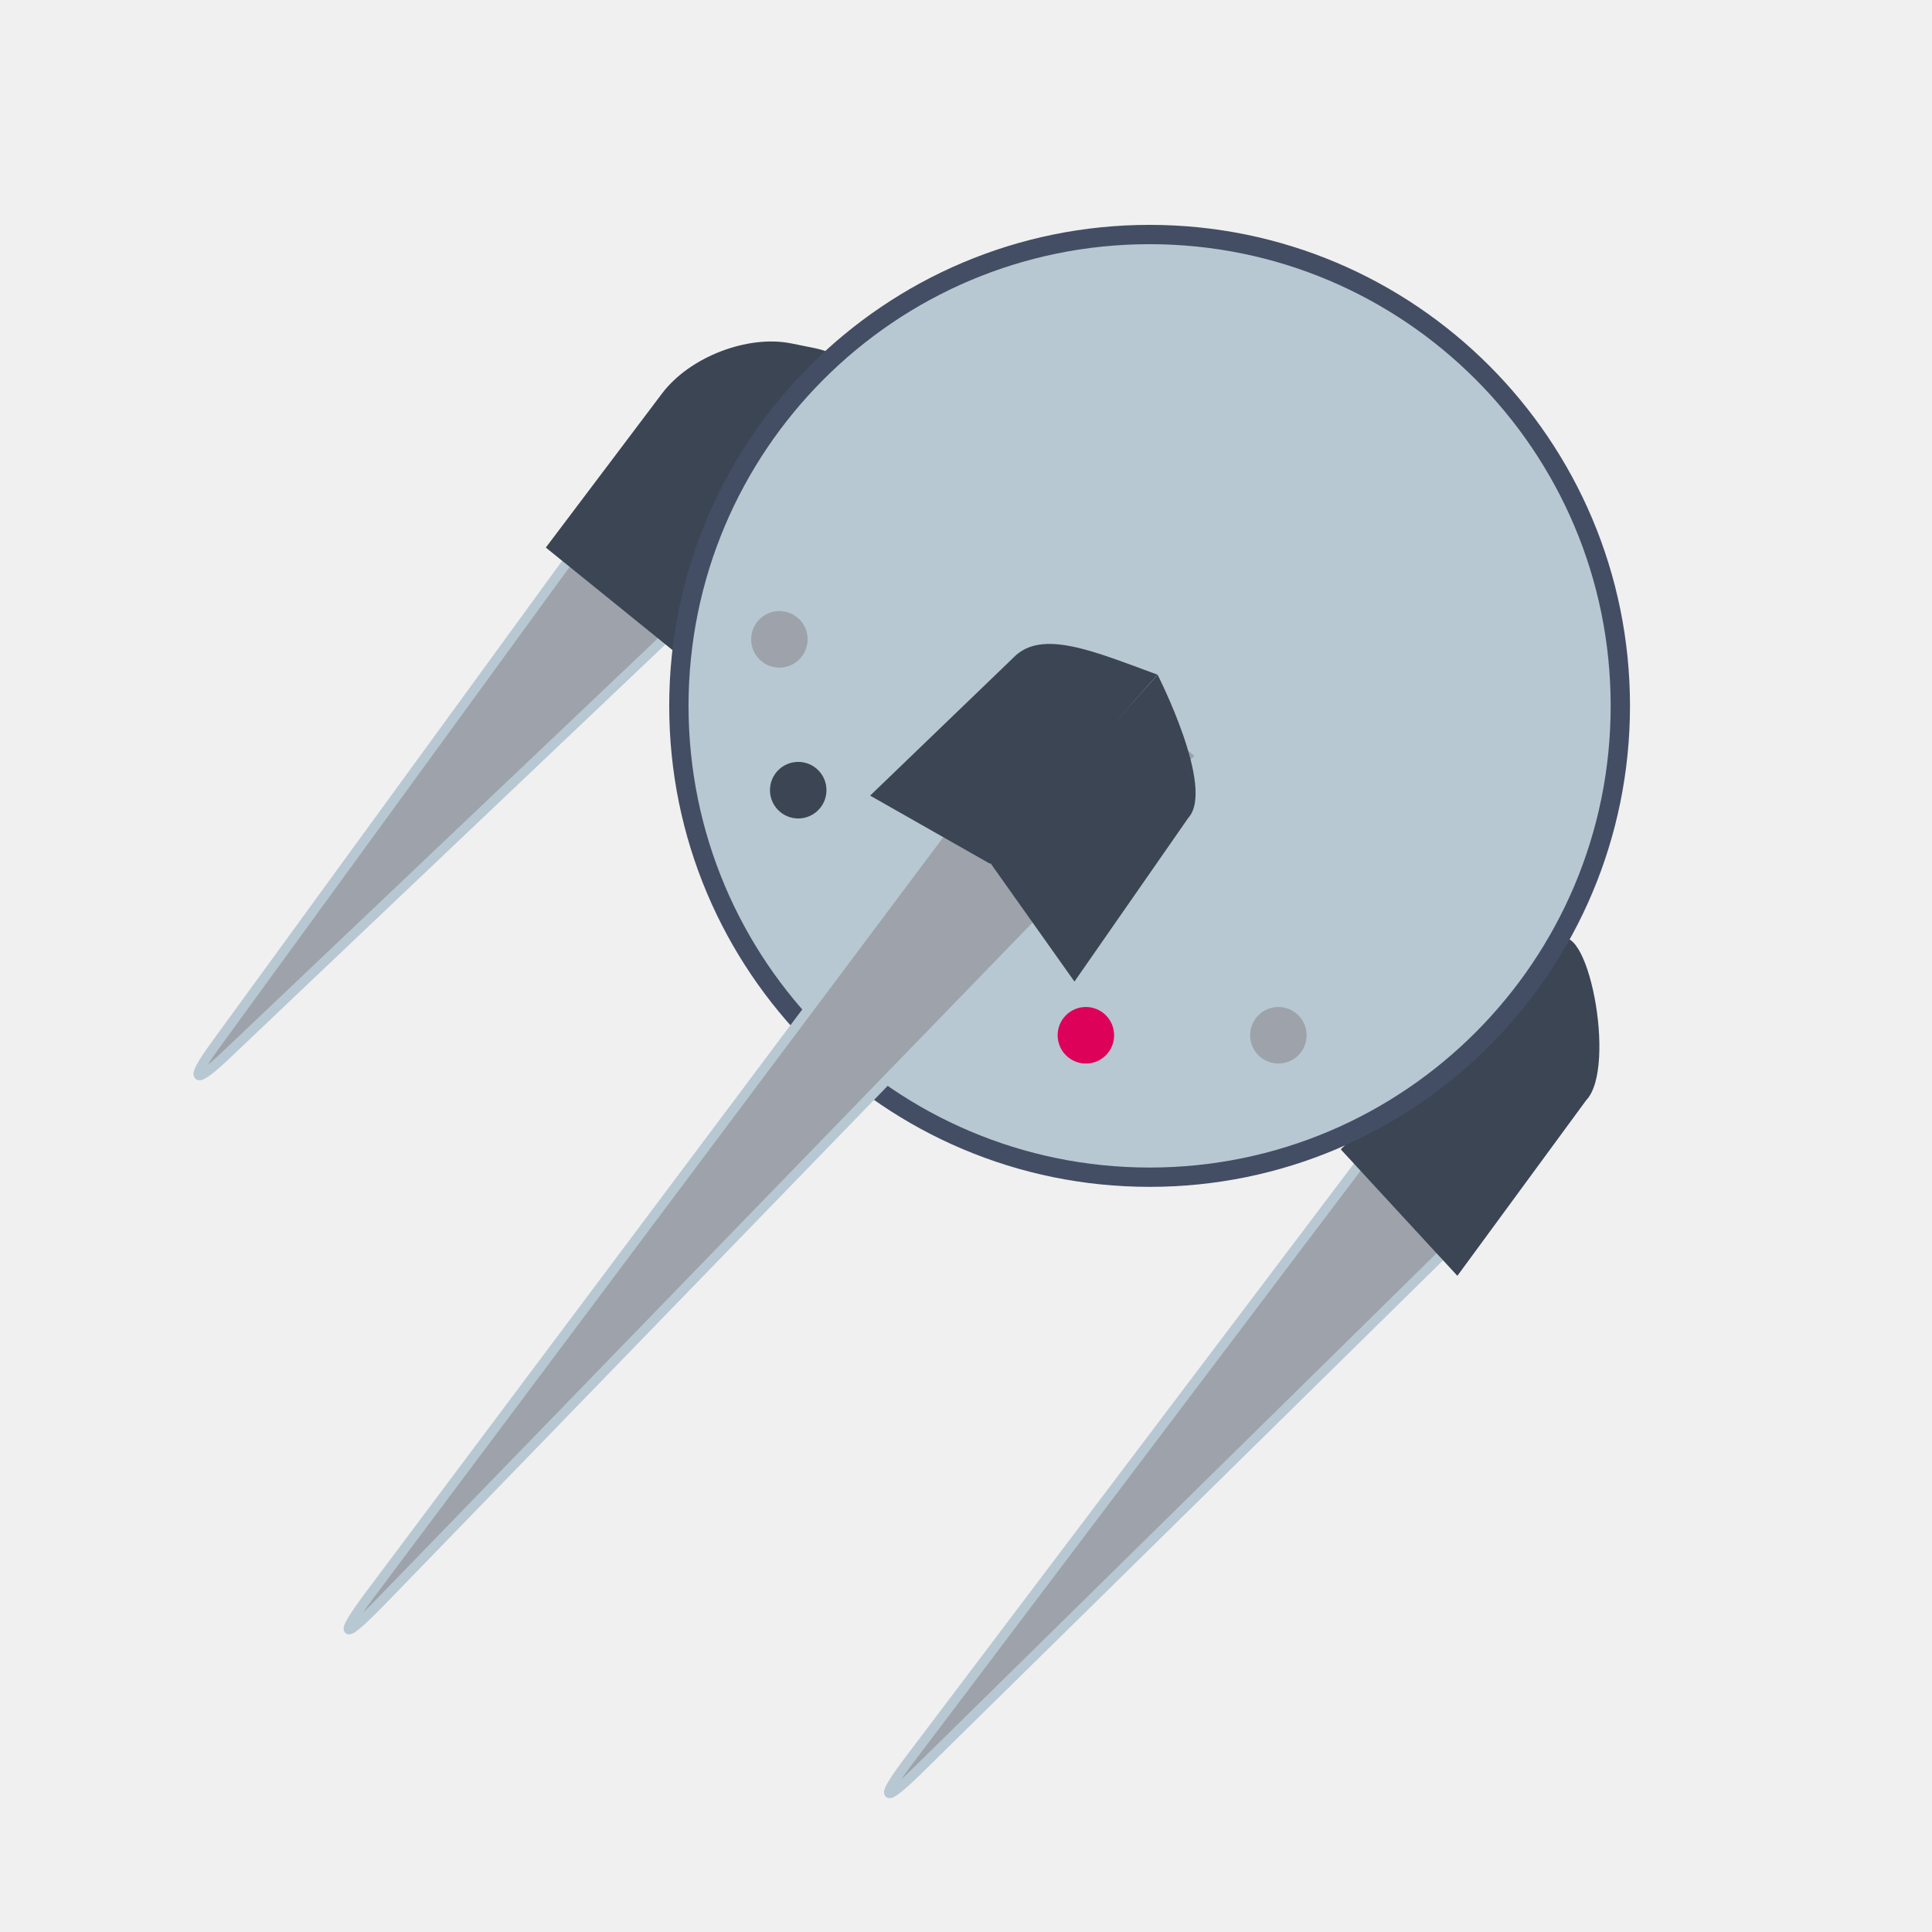
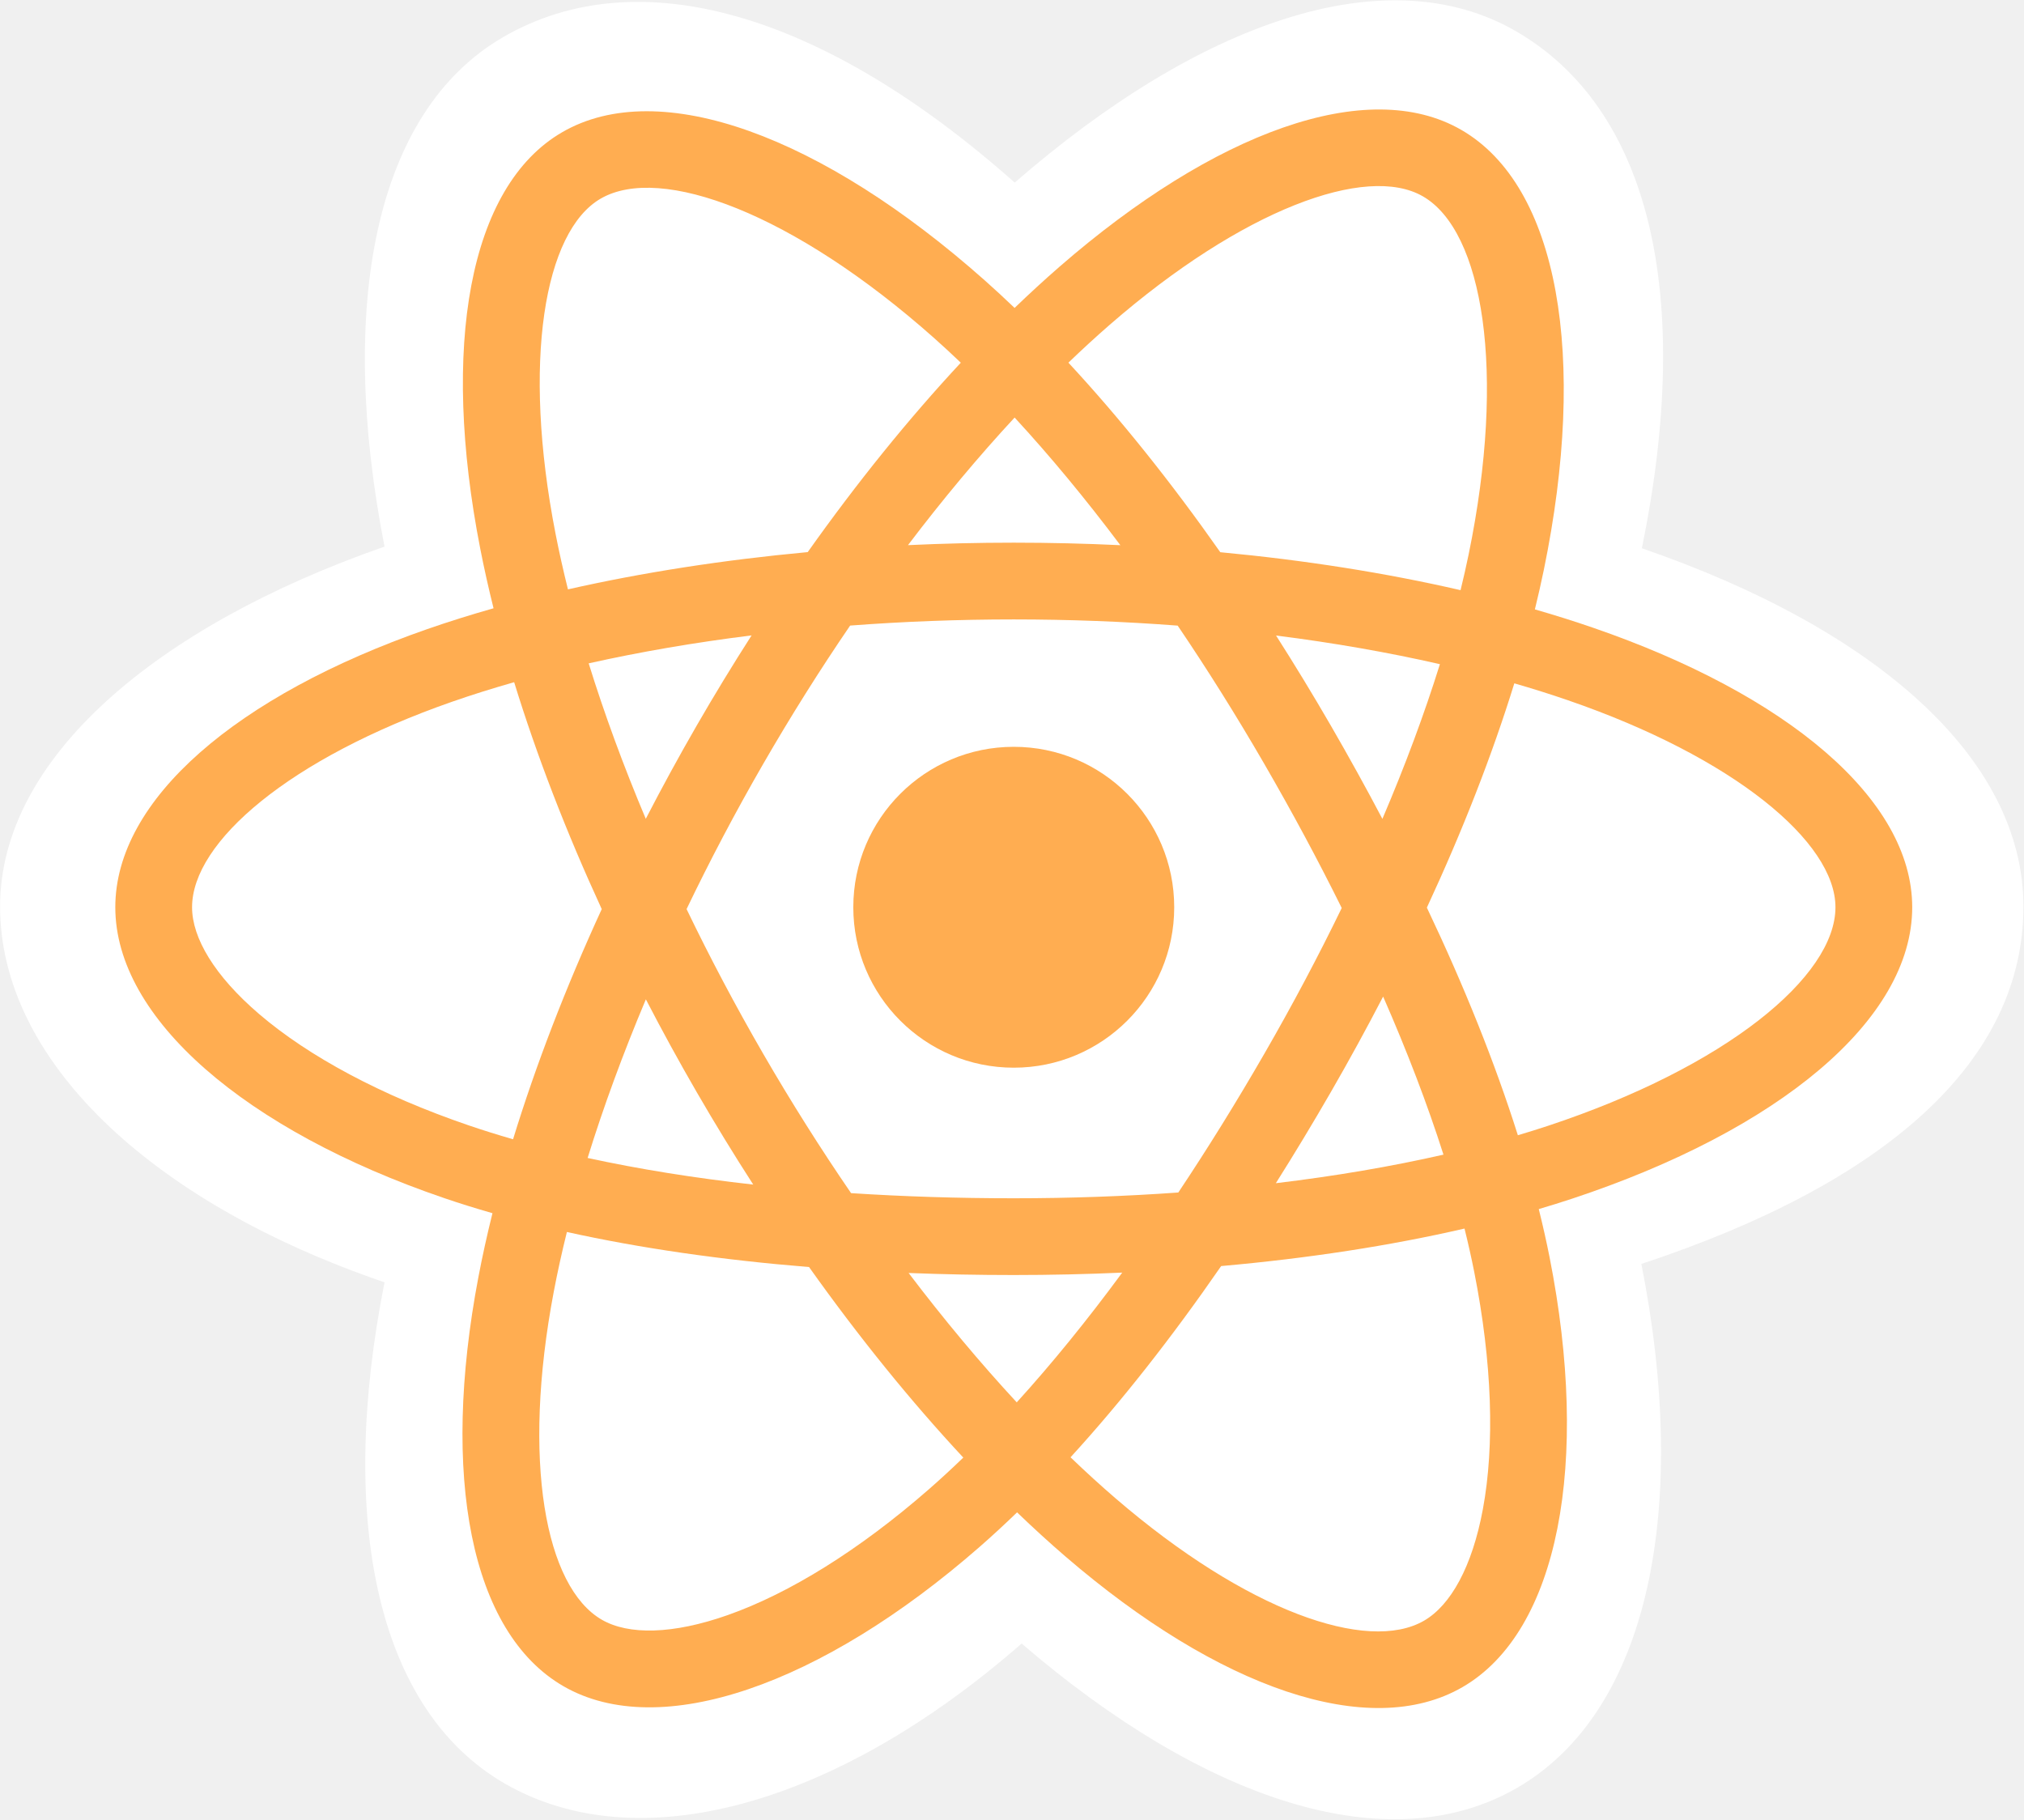
- <svg xmlns="http://www.w3.org/2000/svg" width="1000px" height="1000px" viewBox="0 0 1000 1000" version="1.1">
+ <svg xmlns="http://www.w3.org/2000/svg" width="1711px" height="1538px" viewBox="0 0 1711 1538" version="1.1">
  <defs />
  <g id="Page-1" stroke="none" stroke-width="1" fill="none" fill-rule="evenodd">
-     <g id="Artboard-1">
-       <g id="Group">
-         <rect id="Rectangle-1" x="0" y="0" width="1000" height="1000" />
-         <path d="M116.883,546.202 C100.367,561.888 97.844,559.684 111.284,541.229 L328.917,242.394 L386.712,289.935 L116.883,546.202 L116.883,546.202 Z" id="Triangle-1" stroke="#B7C8D2" stroke-width="5" fill="#9EA2AB" />
-         <path d="M475.35,916.019 C457.078,933.995 454.84,931.922 470.39,911.342 L727.449,571.118 L774.65,621.592 L475.35,916.019 L475.35,916.019 Z" id="Triangle-2" stroke="#B7C8D2" stroke-width="5" fill="#9EA2AB" />
-         <path d="M282.518,283.417 L342.688,203.647 C356.932,184.763 386.934,173.179 409.633,177.76 L421.565,180.168 C443.219,184.537 449.758,202.684 436.216,220.637 L348.553,336.856 L282.518,283.417 L282.518,283.417 Z" id="Rectangle-1" fill="#3B4554" />
-         <path d="M805.623,487.583 L693.967,594.886 L754.337,660.354 L820.971,569.529 C837.383,552.556 821.227,471.446 805.623,487.583 Z" id="Rectangle-2" fill="#3B4554" />
-         <path d="M595.033,121.391 C729.597,121.391 838.681,230.617 838.681,365.355 C838.681,500.093 729.596,609.319 595.033,609.319 C460.47,609.319 351.386,500.092 351.386,365.355 C351.386,230.617 460.471,121.391 595.033,121.391 L595.033,121.391 Z" id="Shape" stroke="#434E65" stroke-width="7.998" />
-         <path d="M595.033,121.391 C729.597,121.391 838.681,230.617 838.681,365.355 C838.681,500.093 729.596,609.319 595.033,609.319 C460.47,609.319 351.386,500.092 351.386,365.355 C351.386,230.617 460.471,121.391 595.033,121.391 L595.033,121.391 Z" id="Shape" stroke="#434E65" stroke-width="10" fill="#B7C8D2" />
-         <path d="M197.111,829.022 C176.906,849.861 174.628,847.925 192.032,824.687 L556.756,337.702 L621.85,390.964 L197.111,829.022 L197.111,829.022 Z" id="Triangle-3" stroke="#B7C8D2" stroke-width="5" fill="#9EA2AB" />
-         <ellipse id="Oval-1" fill="#9EA2AB" cx="403.411" cy="330.925" rx="14.619" ry="14.638" />
-         <ellipse id="Oval-2" fill="#3B4554" cx="413.157" cy="408.994" rx="14.619" ry="14.638" />
-         <ellipse id="Oval-4" fill="#9EA2AB" cx="661.678" cy="535.855" rx="14.619" ry="14.638" />
-         <ellipse id="Oval-3" fill="#DD015A" cx="562.053" cy="535.855" rx="14.619" ry="14.638" />
-         <path d="M574.665,376.797 L599.094,349.198 C566.657,337.351 539.145,325.239 524.576,340.363 L450.378,411.81 L512.459,447.078 L512.701,446.805 L556.133,508.059 L615.133,423.231 C629.038,407.825 599.348,349.632 599.182,349.26 L574.665,376.797 Z" id="Rectangle-5" fill="#3B4554" />
-       </g>
+     <g id="react">
+       <path d="M0.07,766.322 C0.07,895.476 126.203,1016.046 325.064,1084.006 C285.353,1283.895 317.947,1445.004 426.813,1507.782 C538.717,1572.305 705.425,1527.641 863.655,1389.35 C1017.892,1522.059 1173.776,1574.286 1282.541,1511.33 C1394.335,1446.62 1428.34,1274.584 1387.531,1068.456 C1594.655,999.985 1710.514,897.176 1710.514,766.322 C1710.514,640.162 1584.146,531.017 1387.968,463.492 C1431.9,248.845 1394.675,91.645 1281.302,26.275 C1171.999,-36.746 1014.305,18.183 857.8,154.367 C694.983,9.818 538.845,-34.314 425.582,31.246 C316.385,94.446 285.225,258.483 325.064,462.073 C132.918,529.057 0.07,640.667 0.07,766.322 L0.07,766.322 Z" id="Shape" fill="#FFFFFF" />
+       <path d="M1297.52,515.142 C1300.283,503.865 1302.819,492.735 1305.074,481.794 C1342.09,302.14 1317.888,157.409 1235.245,109.757 C1156,64.066 1026.402,111.707 895.514,225.599 C882.928,236.551 870.306,248.146 857.69,260.298 C849.284,252.258 840.891,244.488 832.52,237.056 C695.346,115.275 557.849,63.955 475.287,111.744 C396.119,157.568 372.674,293.629 405.993,463.889 C409.211,480.334 412.972,497.128 417.225,514.203 C397.765,519.727 378.979,525.615 361.004,531.879 C200.182,587.941 97.473,675.804 97.473,766.941 C97.473,861.068 207.731,955.479 375.24,1012.725 C388.459,1017.243 402.175,1021.514 416.311,1025.569 C411.723,1044.037 407.732,1062.134 404.382,1079.785 C372.611,1247.09 397.422,1379.936 476.38,1425.471 C557.936,1472.495 694.81,1424.16 828.091,1307.672 C838.625,1298.464 849.197,1288.699 859.788,1278.464 C873.516,1291.681 887.222,1304.19 900.854,1315.923 C1029.952,1427.001 1157.458,1471.855 1236.343,1426.193 C1317.818,1379.033 1344.296,1236.325 1309.92,1062.696 C1307.294,1049.436 1304.239,1035.889 1300.808,1022.101 C1310.42,1019.259 1319.856,1016.326 1329.058,1013.277 C1503.199,955.587 1616.501,862.325 1616.501,766.941 C1616.501,675.474 1510.48,587.019 1346.419,530.549 C1330.661,525.125 1314.332,519.994 1297.52,515.142 Z" id="Shape" fill="#FFAD51" />
+       <path d="M1308.649,951.689 C1300.343,954.438 1291.82,957.096 1283.135,959.672 C1263.911,898.819 1237.965,834.112 1206.214,767.257 C1236.513,701.995 1261.456,638.115 1280.142,577.657 C1295.681,582.153 1310.763,586.895 1325.296,591.899 C1465.864,640.283 1551.609,711.82 1551.609,766.941 C1551.609,825.655 1459.007,901.874 1308.649,951.689 L1308.649,951.689 L1308.649,951.689 Z M1246.26,1075.297 C1261.461,1152.073 1263.633,1221.488 1253.563,1275.752 C1244.516,1324.512 1226.322,1357.021 1203.826,1370.041 C1155.954,1397.747 1053.581,1361.734 943.175,1266.739 C930.518,1255.849 917.77,1244.221 904.98,1231.915 C947.782,1185.11 990.56,1130.697 1032.31,1070.266 C1105.744,1063.751 1175.122,1053.099 1238.038,1038.557 C1241.136,1051.055 1243.889,1063.313 1246.26,1075.297 L1246.26,1075.297 L1246.26,1075.297 Z M615.344,1365.254 C568.573,1381.769 531.322,1382.242 508.804,1369.26 C460.889,1341.628 440.97,1234.965 468.141,1091.886 C471.253,1075.5 474.958,1058.668 479.227,1041.463 C541.453,1055.221 610.323,1065.121 683.933,1071.088 C725.964,1130.221 769.977,1184.575 814.331,1232.167 C804.641,1241.521 794.988,1250.426 785.389,1258.818 C726.453,1310.327 667.393,1346.873 615.344,1365.254 L615.344,1365.254 L615.344,1365.254 Z M396.227,951.329 C322.158,926.016 260.988,893.118 219.06,857.218 C181.384,824.958 162.363,792.93 162.363,766.941 C162.363,711.636 244.828,641.094 382.364,593.148 C399.052,587.33 416.522,581.847 434.651,576.697 C453.659,638.52 478.594,703.158 508.685,768.52 C478.205,834.852 452.916,900.52 433.721,963.068 C420.797,959.353 408.275,955.444 396.227,951.329 L396.227,951.329 L396.227,951.329 Z M469.677,451.429 C441.13,305.554 460.089,195.512 507.799,167.898 C558.617,138.482 670.992,180.424 789.431,285.575 C797.002,292.296 804.603,299.331 812.225,306.609 C768.09,353.992 724.48,407.938 682.821,466.722 C611.38,473.343 542.995,483.978 480.119,498.22 C476.166,482.321 472.665,466.701 469.677,451.429 L469.677,451.429 L469.677,451.429 Z M1124.917,613.202 C1109.886,587.243 1094.455,561.898 1078.724,537.245 C1127.191,543.371 1173.627,551.503 1217.234,561.455 C1204.142,603.407 1187.825,647.271 1168.617,692.238 C1154.838,666.082 1140.264,639.71 1124.917,613.202 L1124.917,613.202 L1124.917,613.202 Z M857.712,352.979 C887.643,385.401 917.618,421.601 947.101,460.877 C917.391,459.474 887.313,458.744 856.987,458.744 C826.947,458.744 797.091,459.458 767.565,460.837 C797.078,421.925 827.312,385.775 857.712,352.979 L857.712,352.979 L857.712,352.979 Z M588.795,613.651 C573.781,639.683 559.477,665.912 545.915,692.19 C527.017,647.38 510.851,603.316 497.646,560.768 C540.986,551.071 587.202,543.141 635.361,537.132 C619.408,562.012 603.85,587.543 588.795,613.646 L588.795,613.651 L588.795,613.651 Z M636.748,1001.379 C586.992,995.828 540.08,988.307 496.751,978.878 C510.167,935.571 526.69,890.566 545.988,844.79 C559.585,871.049 573.945,897.289 589.052,923.378 L589.055,923.378 C604.442,949.956 620.384,975.99 636.748,1001.379 L636.748,1001.379 L636.748,1001.379 Z M859.507,1185.478 C828.751,1152.298 798.073,1115.595 768.112,1076.116 C797.197,1077.257 826.85,1077.841 856.987,1077.841 C887.949,1077.841 918.556,1077.144 948.683,1075.803 C919.103,1115.993 889.236,1152.752 859.507,1185.478 L859.507,1185.478 L859.507,1185.478 Z M1169.236,842.457 C1189.539,888.727 1206.654,933.497 1220.244,976.066 C1176.201,986.112 1128.648,994.204 1078.546,1000.216 C1094.315,975.231 1109.881,949.45 1125.177,922.932 C1140.651,896.102 1155.343,869.233 1169.236,842.457 L1169.236,842.457 L1169.236,842.457 Z M1068.966,890.517 C1045.221,931.683 1020.843,970.981 996.095,1008.075 C951.019,1011.298 904.45,1012.958 856.987,1012.958 C809.716,1012.958 763.734,1011.49 719.456,1008.616 C693.71,971.035 668.802,931.621 645.208,890.871 L645.214,890.871 C621.682,850.232 600.024,809.25 580.4,768.498 C600.019,727.651 621.62,686.623 645.016,646.058 L645.011,646.066 C668.469,605.392 693.158,566.17 718.666,528.824 C763.842,525.409 810.167,523.628 856.984,523.628 L856.987,523.628 C904.015,523.628 950.4,525.423 995.562,528.867 C1020.681,565.94 1045.202,605.035 1068.753,645.714 C1092.571,686.85 1114.45,727.605 1134.237,767.576 C1114.51,808.234 1092.679,849.4 1068.966,890.517 L1068.966,890.517 L1068.966,890.517 Z M1202.831,165.968 C1253.699,195.298 1273.48,313.586 1241.52,468.698 C1239.482,478.596 1237.186,488.677 1234.693,498.894 C1171.672,484.354 1103.237,473.535 1031.588,466.814 C989.849,407.383 946.595,353.354 903.18,306.579 C914.852,295.351 926.508,284.645 938.116,274.543 C1050.261,176.96 1155.076,138.433 1202.831,165.968 L1202.831,165.968 L1202.831,165.968 Z" id="Shape" fill="#FFFFFF" />
+       <path d="M856.987,631.315 C931.9,631.315 992.631,692.036 992.631,766.941 C992.631,841.844 931.9,902.566 856.987,902.566 C782.074,902.566 721.343,841.844 721.343,766.941 C721.343,692.036 782.074,631.315 856.987,631.315" id="Shape" fill="#FFAD51" />
    </g>
  </g>
</svg>
